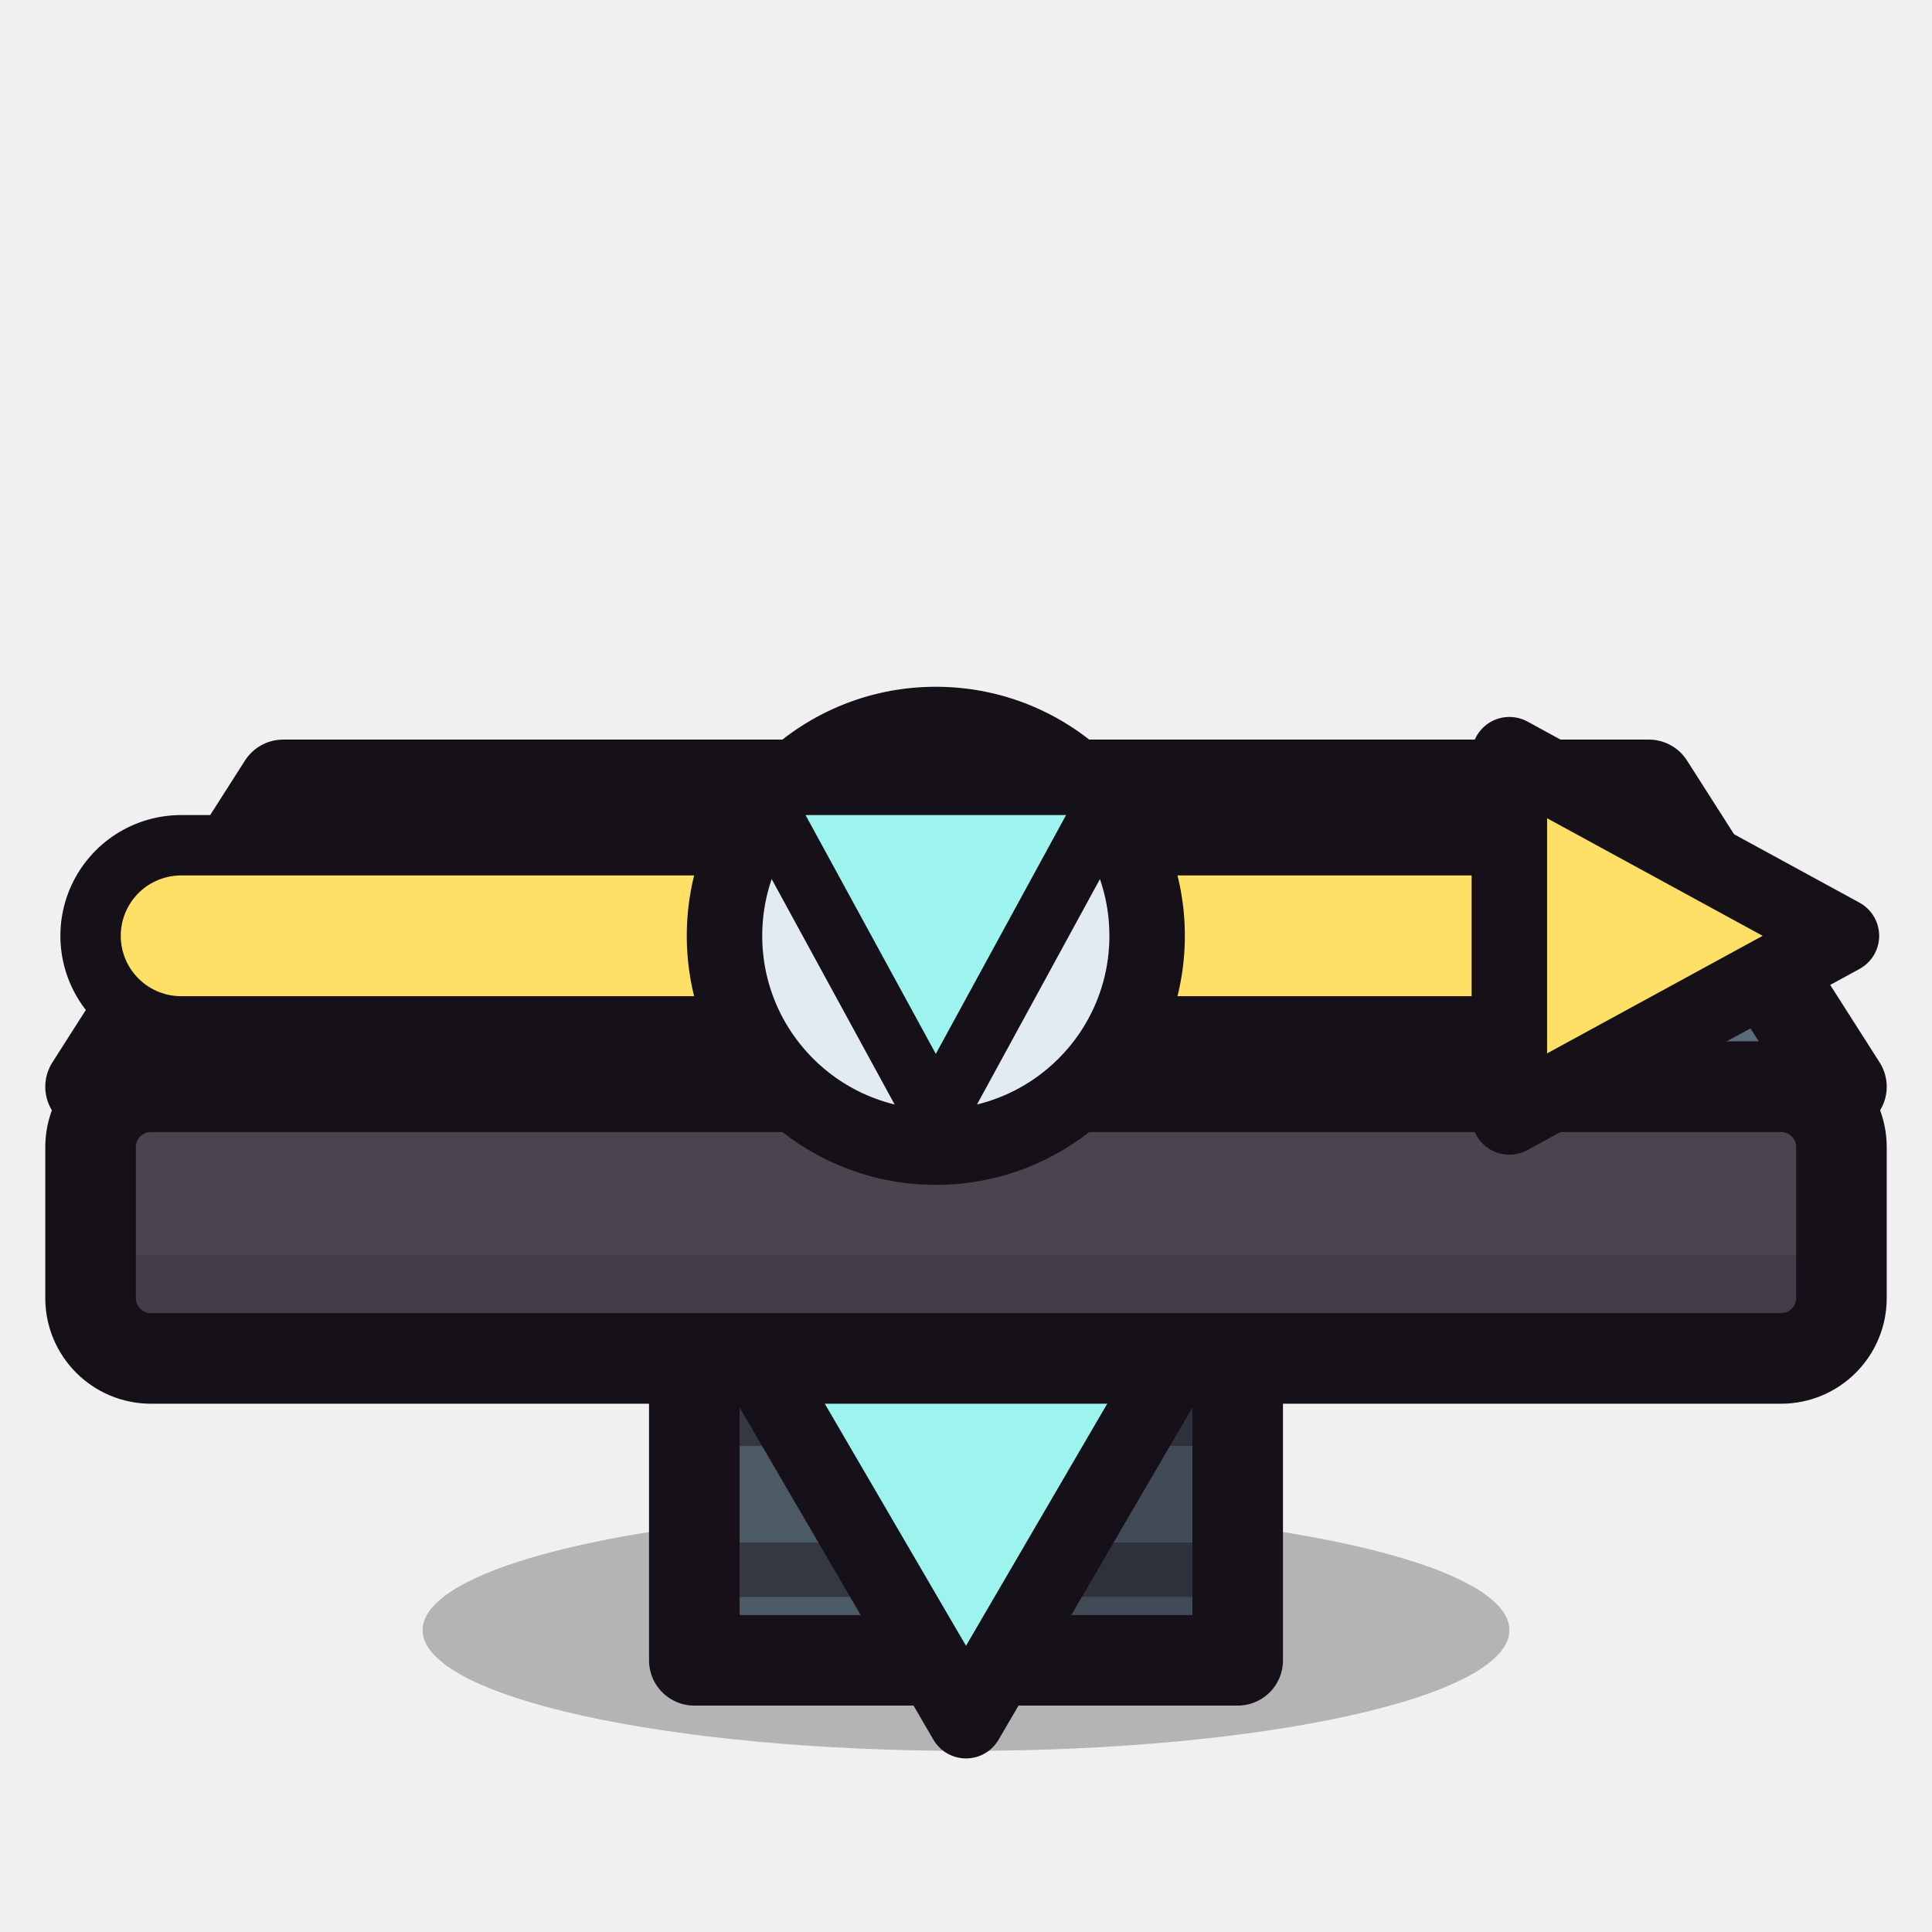
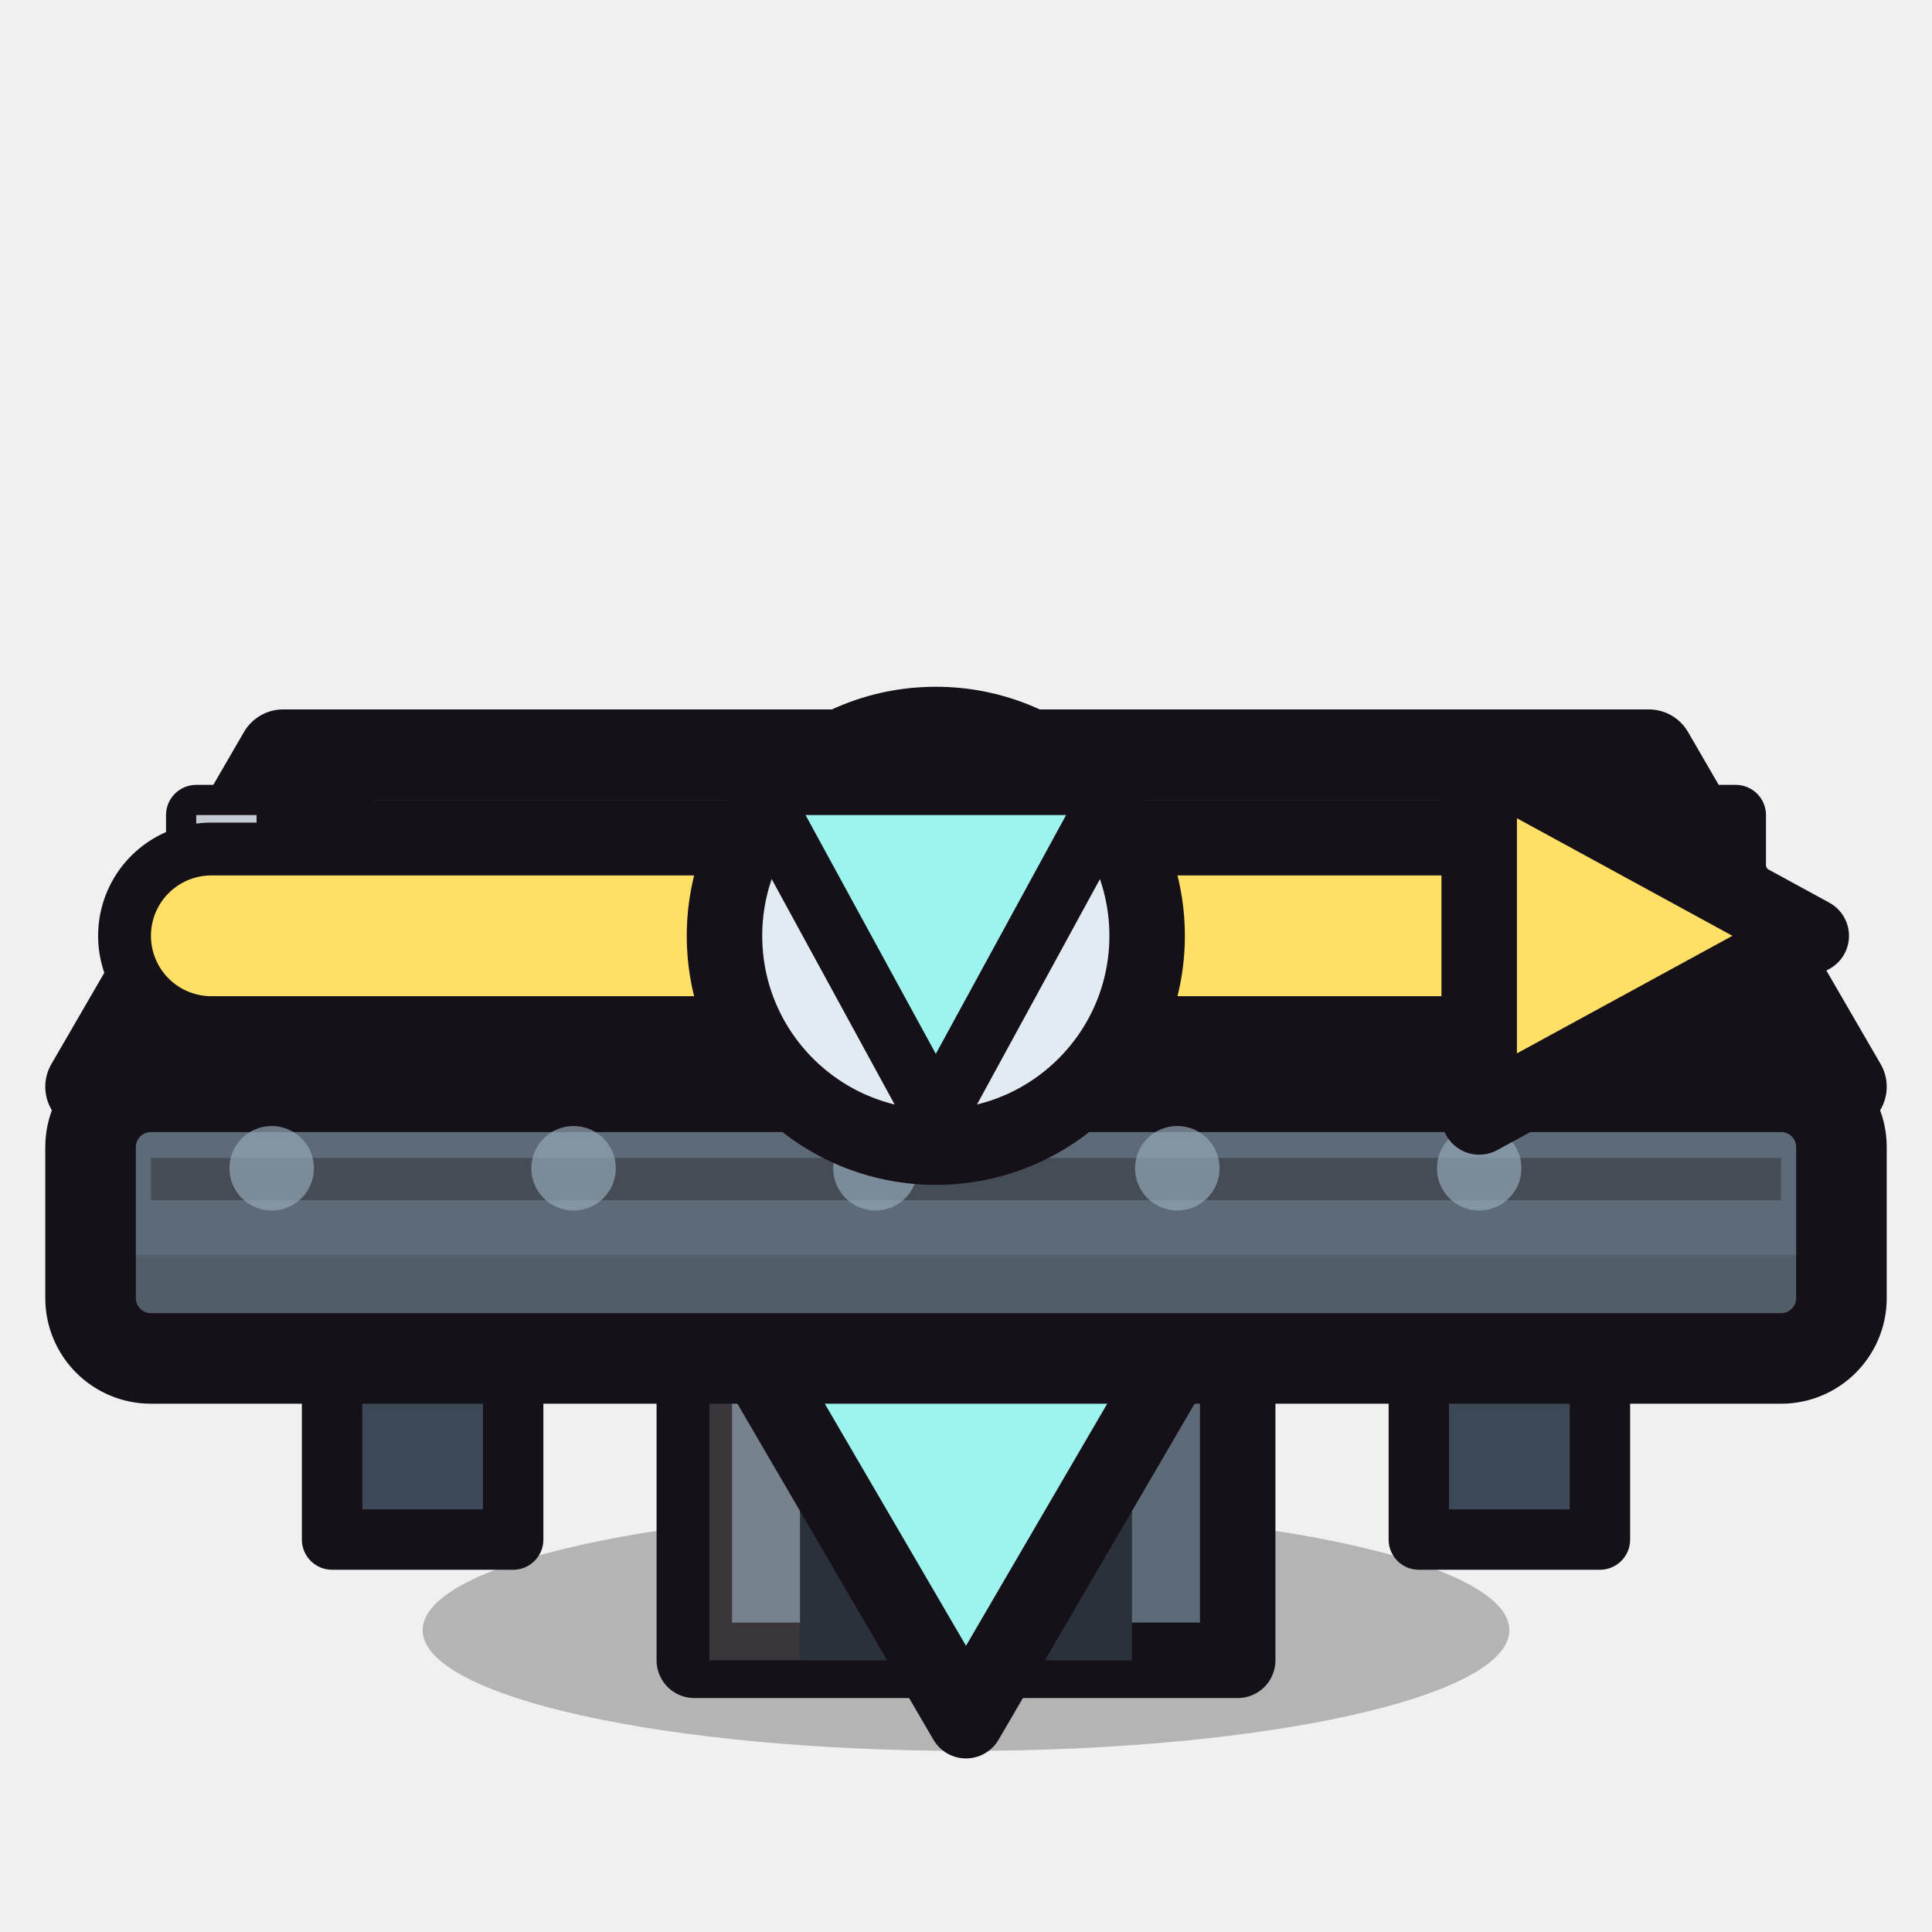
<svg xmlns="http://www.w3.org/2000/svg" viewBox="0 0 64 64">
  <ellipse cx="32" cy="54" rx="18" ry="4" fill="#000" opacity="0.25" />
-   <path d="M23 28 h18 v27 h-18 Z" fill="#4c5a66" stroke="#161018" stroke-width="3" stroke-linejoin="round" />
-   <path d="M32 28 h9 v27 h-9 Z" fill="#161018" opacity="0.2" />
-   <path d="M23 47 H41 M23 52 H41" stroke="#161018" stroke-width="1.8" opacity="0.45" />
+   <path d="M23 26 h18 v29 h-18 Z" fill="#5d6b78" stroke="#161018" stroke-width="2.5" stroke-linejoin="round" />
+   <path d="M26.5 26 h11 v29 h-11 Z" fill="#2b313b" stroke="#161018" stroke-width="0" stroke-linejoin="round" />
+   <path d="M26 32 H38" stroke="#5b6675" stroke-width="2" stroke-linecap="round" />
+   <path d="M26 39 H38" stroke="#5b6675" stroke-width="2" stroke-linecap="round" />
+   <path d="M26 46 H38" stroke="#5b6675" stroke-width="2" stroke-linecap="round" />
+   <path d="M23.5 26 h3 v29 h-3 Z" fill="#fff" opacity="0.16" />
  <path d="M25 45 L32 57 L39 45 Z" fill="#9df4ee" stroke="#161018" stroke-width="2.5" stroke-linejoin="round" />
-   <path d="M3 36 H61 L54.62 26 H9.38 Z" fill="#5c6b78" stroke="#161018" stroke-width="3" stroke-linejoin="round" />
-   <rect x="3" y="36" width="58" height="9" rx="2" fill="#4a444f" stroke="#161018" stroke-width="3" />
+   <path d="M11 43 h6 v8 h-6 Z" fill="#3c4855" stroke="#161018" stroke-width="2" stroke-linejoin="round" />
+   <path d="M47 43 h6 v8 h-6 Z" fill="#3c4855" stroke="#161018" stroke-width="2" stroke-linejoin="round" />
+   <path d="M3 36 H61 L54.62 25 H9.38 Z" fill="#93a5b3" stroke="#161018" stroke-width="3" stroke-linejoin="round" />
+   <path d="M6 34 H58 L53.62 27.5 H10.38 Z" fill="#2b313b" stroke="#161018" stroke-width="2" stroke-linejoin="round" />
+   <path d="M16 33 L19.5 28.5" stroke="#5b6675" stroke-width="1.8" stroke-linecap="round" opacity="0.85" />
+   <path d="M24 33 L27.5 28.5" stroke="#5b6675" stroke-width="1.8" stroke-linecap="round" opacity="0.85" />
+   <path d="M32 33 L35.5 28.5" stroke="#5b6675" stroke-width="1.8" stroke-linecap="round" opacity="0.85" />
+   <path d="M40 33 L43.5 28.5" stroke="#5b6675" stroke-width="1.8" stroke-linecap="round" opacity="0.85" />
+   <path d="M48 33 L51.5 28.5" stroke="#5b6675" stroke-width="1.8" stroke-linecap="round" opacity="0.85" />
+   <path d="M6.5 27 h5 v7.5 h-5 Z" fill="#9fb0c0" stroke="#161018" stroke-width="2" stroke-linejoin="round" />
+   <path d="M6.5 27 h2 v7.5 h-2 Z" fill="#e2ebf2" opacity="0.85" />
+   <path d="M52.5 27 h5 v7.5 h-5 Z" fill="#9fb0c0" stroke="#161018" stroke-width="2" stroke-linejoin="round" />
+   <path d="M52.5 27 h2 v7.5 h-2 Z" fill="#e2ebf2" opacity="0.85" />
+   <path d="M10.38 27.5 H53.62 L51.62 29.1 H12.38 Z" fill="#fff" opacity="0.16" />
+   <rect x="3" y="36" width="58" height="9" rx="2" fill="#5d6b78" stroke="#161018" stroke-width="3" />
  <path d="M3 41.58 h58 v3.42 h-58 Z" fill="#161018" opacity="0.16" />
-   <path d="M12 26 V36 M20 26 V36 M46 26 V36 M54 26 V36" stroke="#161018" stroke-width="1.8" opacity="0.45" />
-   <path d="M6 31 H50" stroke="#161018" stroke-width="8" stroke-linecap="round" />
-   <path d="M6 31 H50" stroke="#ffe066" stroke-width="4" stroke-linecap="round" />
+   <path d="M5 39.06 H59" stroke="#161018" stroke-width="1.4" opacity="0.35" />
+   <circle cx="9" cy="38.7" r="1.4" fill="#93a5b3" opacity="0.7" />
+   <circle cx="19" cy="38.7" r="1.4" fill="#93a5b3" opacity="0.7" />
+   <circle cx="29" cy="38.7" r="1.4" fill="#93a5b3" opacity="0.7" />
+   <circle cx="39" cy="38.7" r="1.4" fill="#93a5b3" opacity="0.7" />
+   <circle cx="49" cy="38.7" r="1.4" fill="#93a5b3" opacity="0.7" />
+   <path d="M7 31 H49" stroke="#161018" stroke-width="7.5" stroke-linecap="round" />
+   <path d="M7 31 H49" stroke="#ffe066" stroke-width="4" stroke-linecap="round" />
  <circle cx="31" cy="31" r="7" fill="#e2ebf2" stroke="#161018" stroke-width="2.5" />
+   <circle cx="31" cy="31" r="2.6" fill="#5d6b78" />
  <path d="M25 26 L37 26 L31 37 Z" fill="#9df4ee" stroke="#161018" stroke-width="2" stroke-linejoin="round" />
-   <path d="M50 25 L61 31 L50 37 Z" fill="#ffe066" stroke="#161018" stroke-width="2.5" stroke-linejoin="round" />
+   <path d="M49 25 L60 31 L49 37 Z" fill="#ffe066" stroke="#161018" stroke-width="2.5" stroke-linejoin="round" />
</svg>
